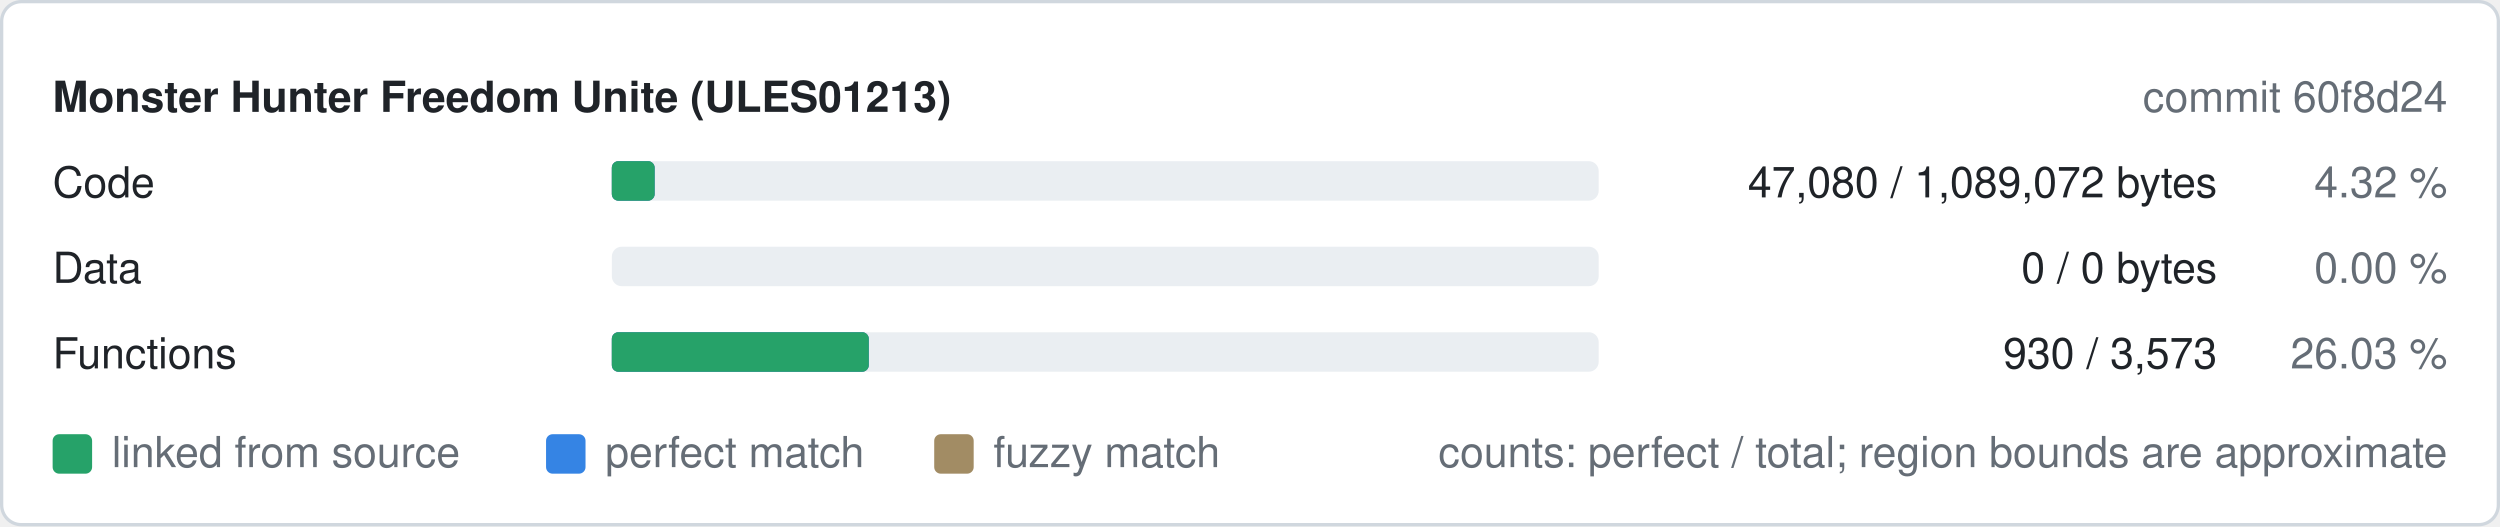
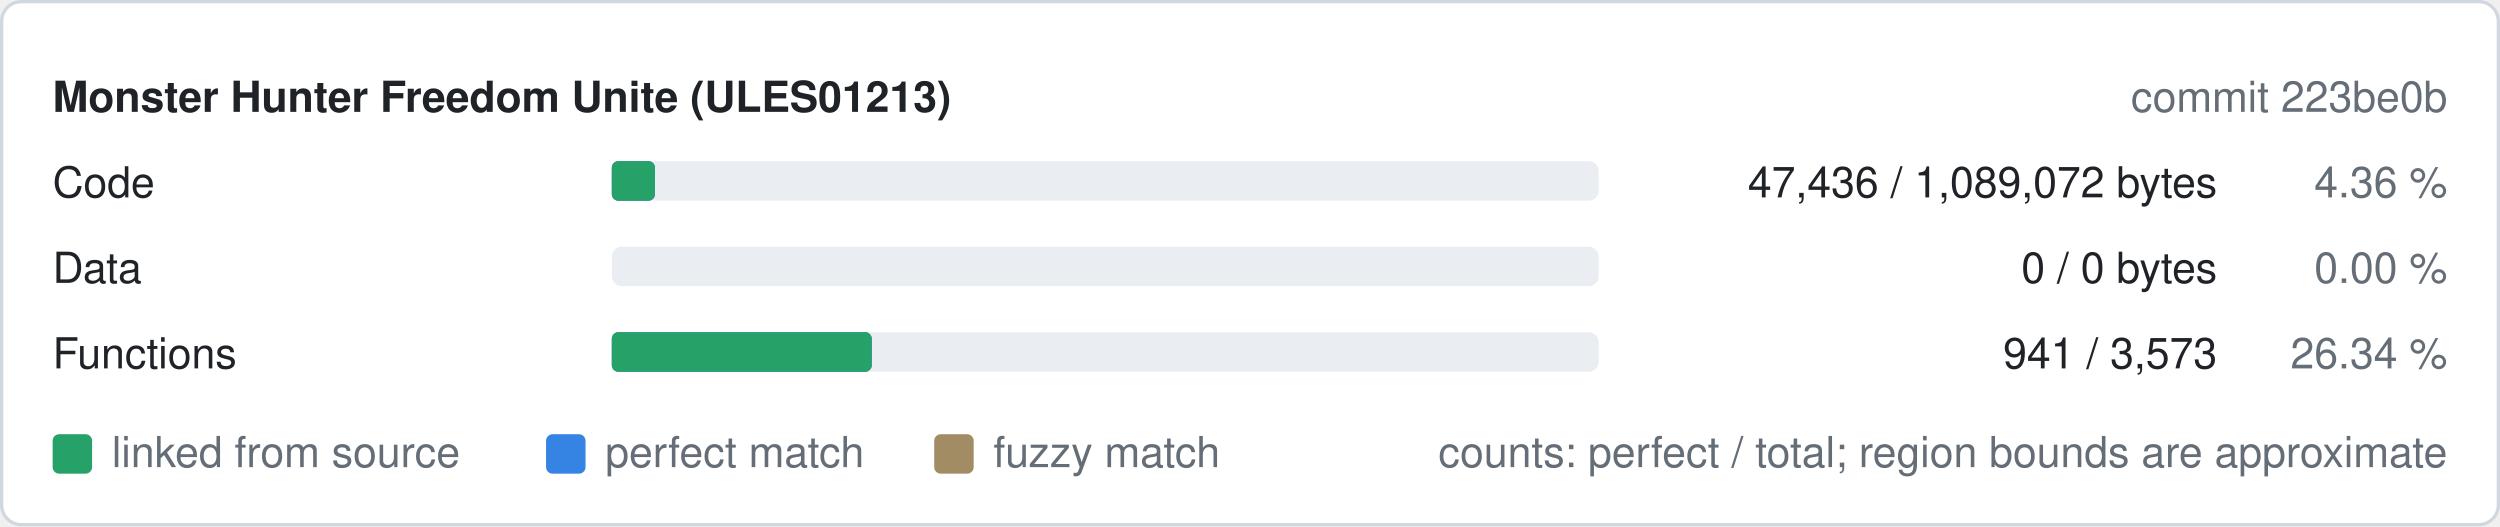
<svg xmlns="http://www.w3.org/2000/svg" width="760" height="160" viewBox="0 0 760 160" role="img" aria-label="Decompilation progress of ULES01213">
  <style>
text{font-family:-apple-system,BlinkMacSystemFont,"Segoe UI",Helvetica,Arial,sans-serif;font-size:13px}
.b{font-weight:600}
.bg{fill:#ffffff;stroke:#d0d7de}.t{fill:#1f2328}.m{fill:#656d76}.track{fill:#eaeef2}.fuzzy{fill:#a28c64}.perfect{fill:#3584e4}.linked{fill:#26a269}
@media (prefers-color-scheme: dark){.bg{fill:#0d1117;stroke:#30363d}.t{fill:#e6edf3}.m{fill:#8d96a0}.track{fill:#21262d}.fuzzy{fill:#a28c64}.perfect{fill:#3584e4}.linked{fill:#2ec27e}}
</style>
  <rect class="bg" x="0.5" y="0.5" width="759" height="159" rx="6" />
  <text class="t b" x="16" y="34">Monster Hunter Freedom Unite (ULES01213)</text>
-   <text class="m" x="744" y="34" text-anchor="end">commit 60f8d24</text>
+   <text class="m" x="744" y="34" text-anchor="end">commit 223be0b</text>
  <text class="t" x="16" y="60">Code</text>
  <rect class="track" x="186" y="49" width="300" height="12" rx="3" />
-   <rect class="fuzzy" x="186" y="49" width="13.0" height="12" rx="2" />
-   <rect class="perfect" x="186" y="49" width="13.0" height="12" rx="2" />
-   <rect class="linked" x="186" y="49" width="13.0" height="12" rx="2" />
-   <text class="t" x="674" y="60" text-anchor="end">47,080 / 1,089,072 bytes</text>
-   <text class="m" x="744" y="60" text-anchor="end">4.32 %</text>
+   <rect class="fuzzy" x="186" y="49" width="13.1" height="12" rx="2" />
+   <rect class="perfect" x="186" y="49" width="13.1" height="12" rx="2" />
+   <rect class="linked" x="186" y="49" width="13.1" height="12" rx="2" />
+   <text class="t" x="674" y="60" text-anchor="end">47,436 / 1,089,072 bytes</text>
+   <text class="m" x="744" y="60" text-anchor="end">4.36 %</text>
  <text class="t" x="16" y="86">Data</text>
  <rect class="track" x="186" y="75" width="300" height="12" rx="3" />
  <text class="t" x="674" y="86" text-anchor="end">0 / 0 bytes</text>
  <text class="m" x="744" y="86" text-anchor="end">0.00 %</text>
  <text class="t" x="16" y="112">Functions</text>
  <rect class="track" x="186" y="101" width="300" height="12" rx="3" />
-   <rect class="fuzzy" x="186" y="101" width="78.1" height="12" rx="2" />
-   <rect class="perfect" x="186" y="101" width="78.1" height="12" rx="2" />
-   <rect class="linked" x="186" y="101" width="78.1" height="12" rx="2" />
-   <text class="t" x="674" y="112" text-anchor="end">930 / 3,573</text>
-   <text class="m" x="744" y="112" text-anchor="end">26.03 %</text>
+   <rect class="fuzzy" x="186" y="101" width="79.0" height="12" rx="2" />
+   <rect class="perfect" x="186" y="101" width="79.0" height="12" rx="2" />
+   <rect class="linked" x="186" y="101" width="79.0" height="12" rx="2" />
+   <text class="t" x="674" y="112" text-anchor="end">941 / 3,573</text>
+   <text class="m" x="744" y="112" text-anchor="end">26.34 %</text>
  <rect class="linked" x="16" y="132" width="12" height="12" rx="2" />
  <text class="m" x="34" y="142">linked from source</text>
  <rect class="perfect" x="166" y="132" width="12" height="12" rx="2" />
  <text class="m" x="184" y="142">perfect match</text>
  <rect class="fuzzy" x="284" y="132" width="12" height="12" rx="2" />
  <text class="m" x="302" y="142">fuzzy match</text>
  <text class="m" x="744" y="142" text-anchor="end">counts: perfect / total; region bounds are approximate</text>
</svg>
